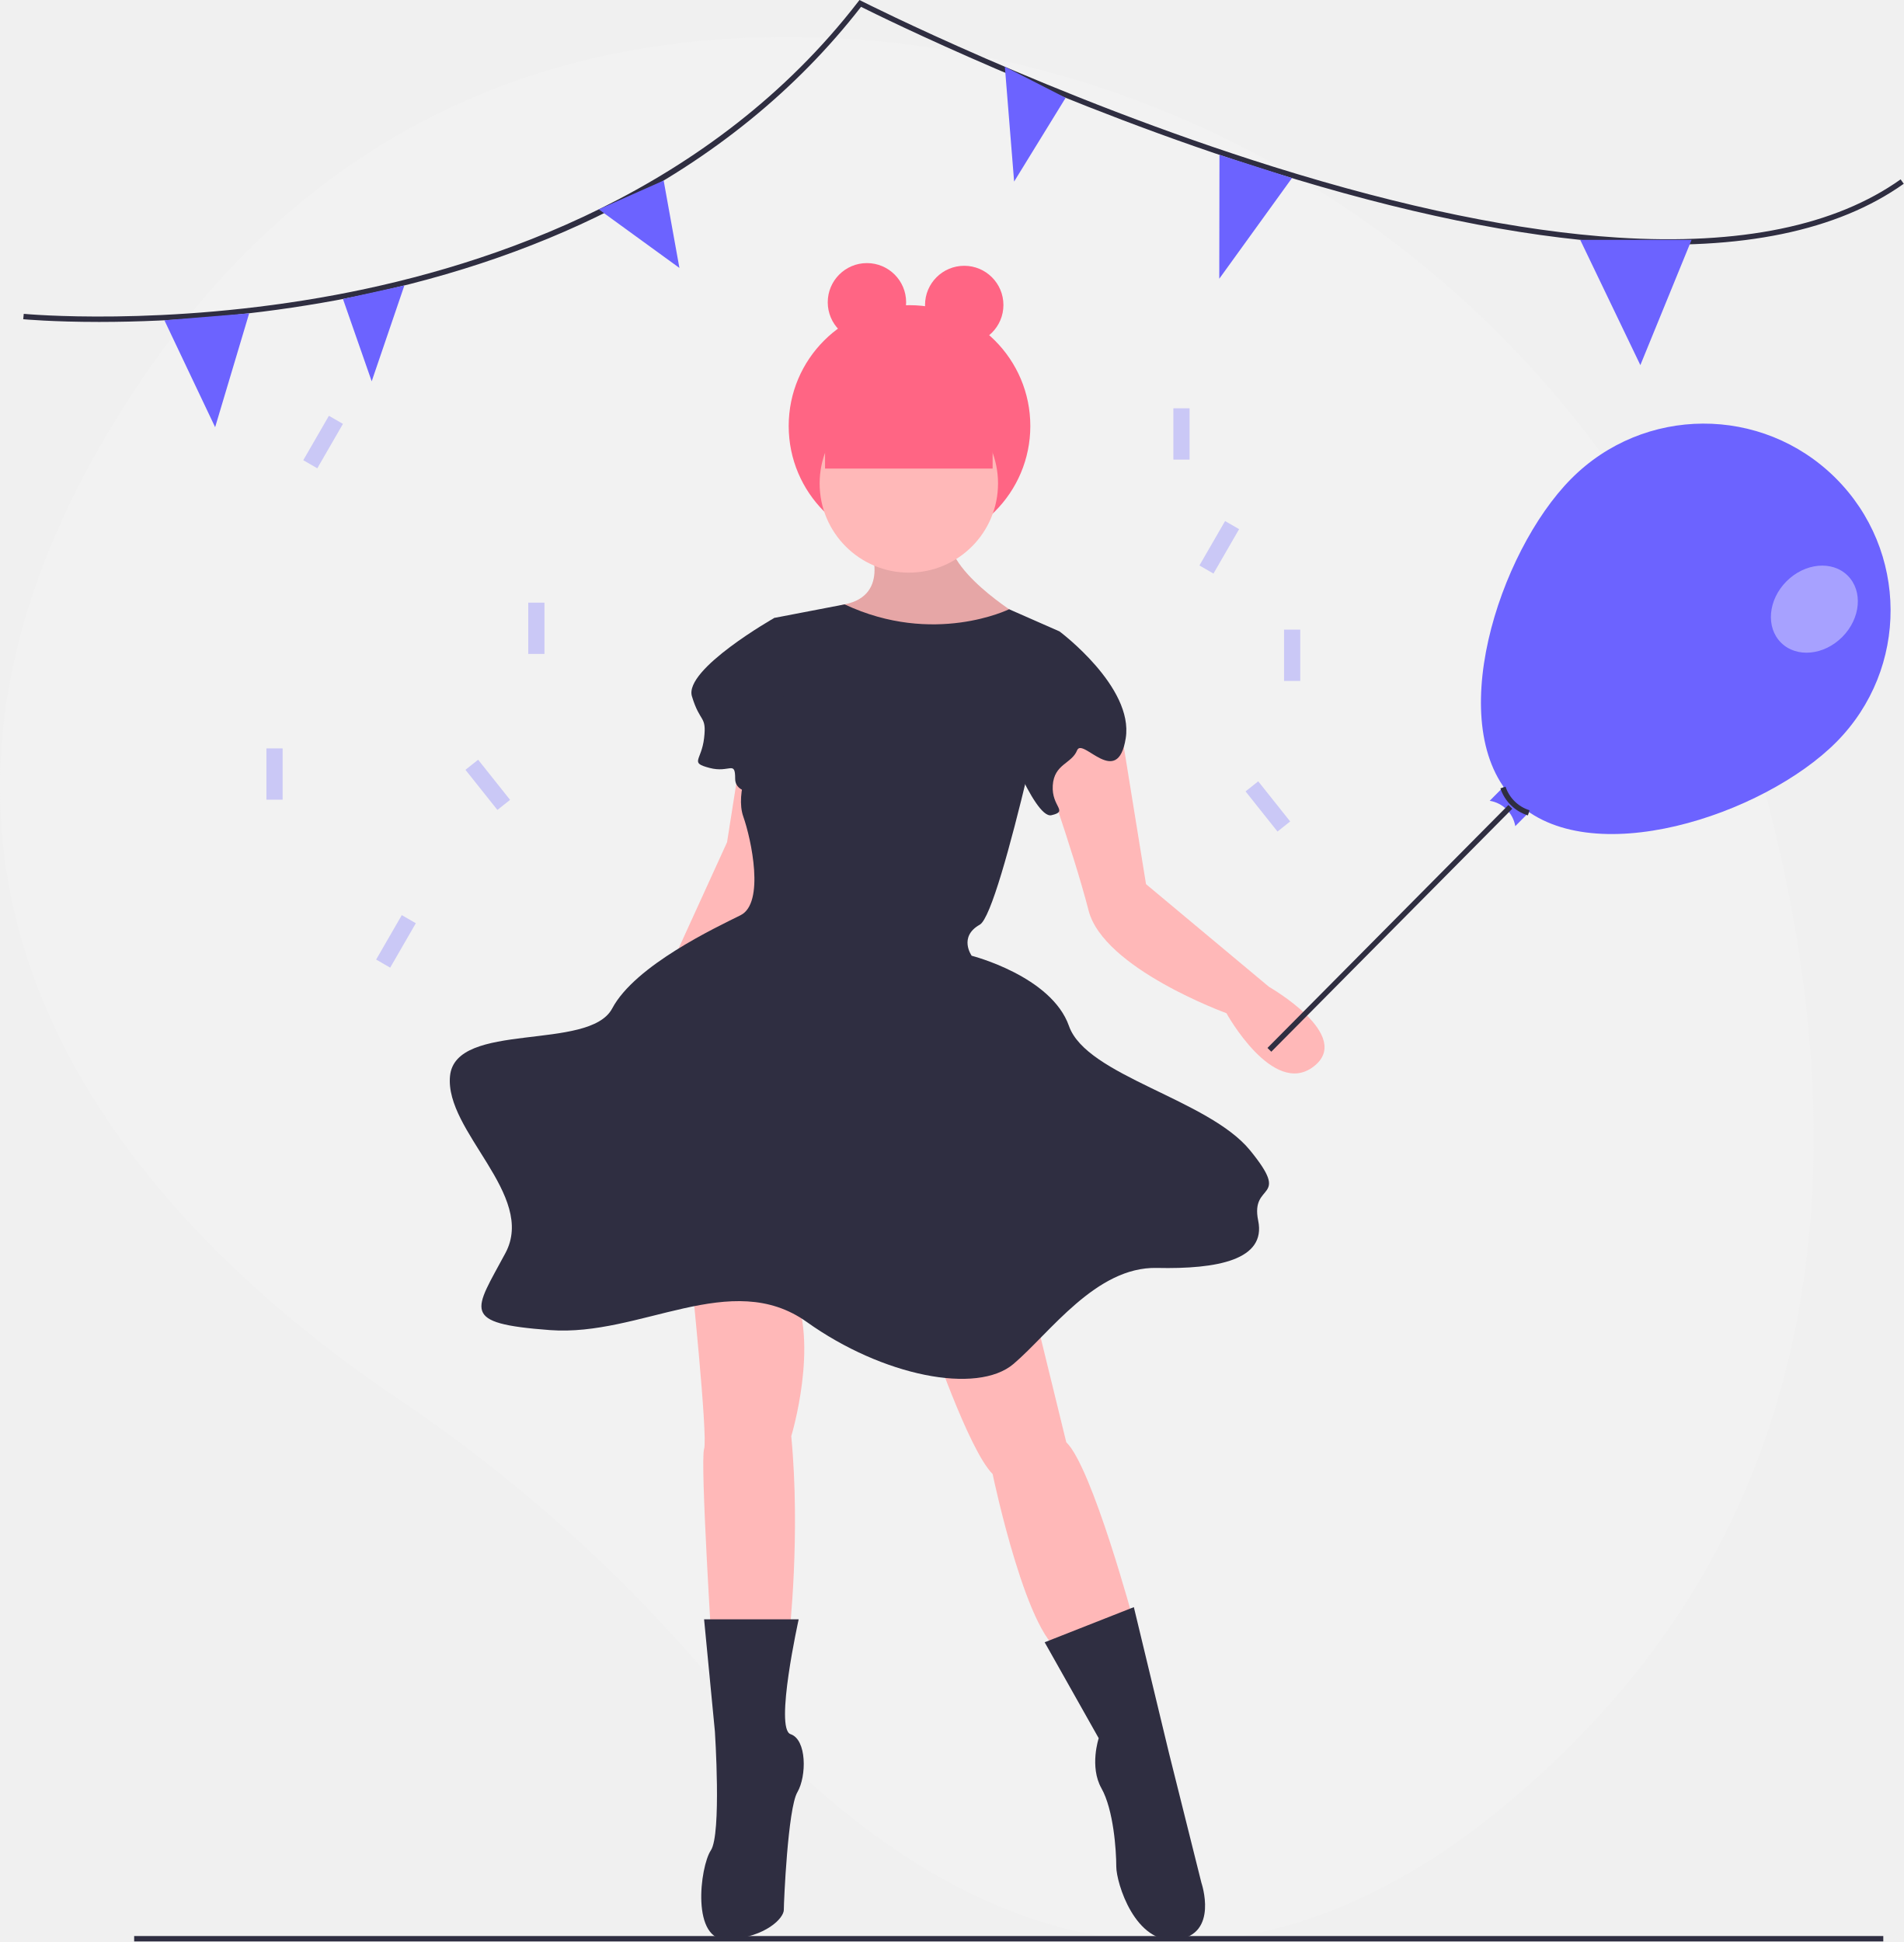
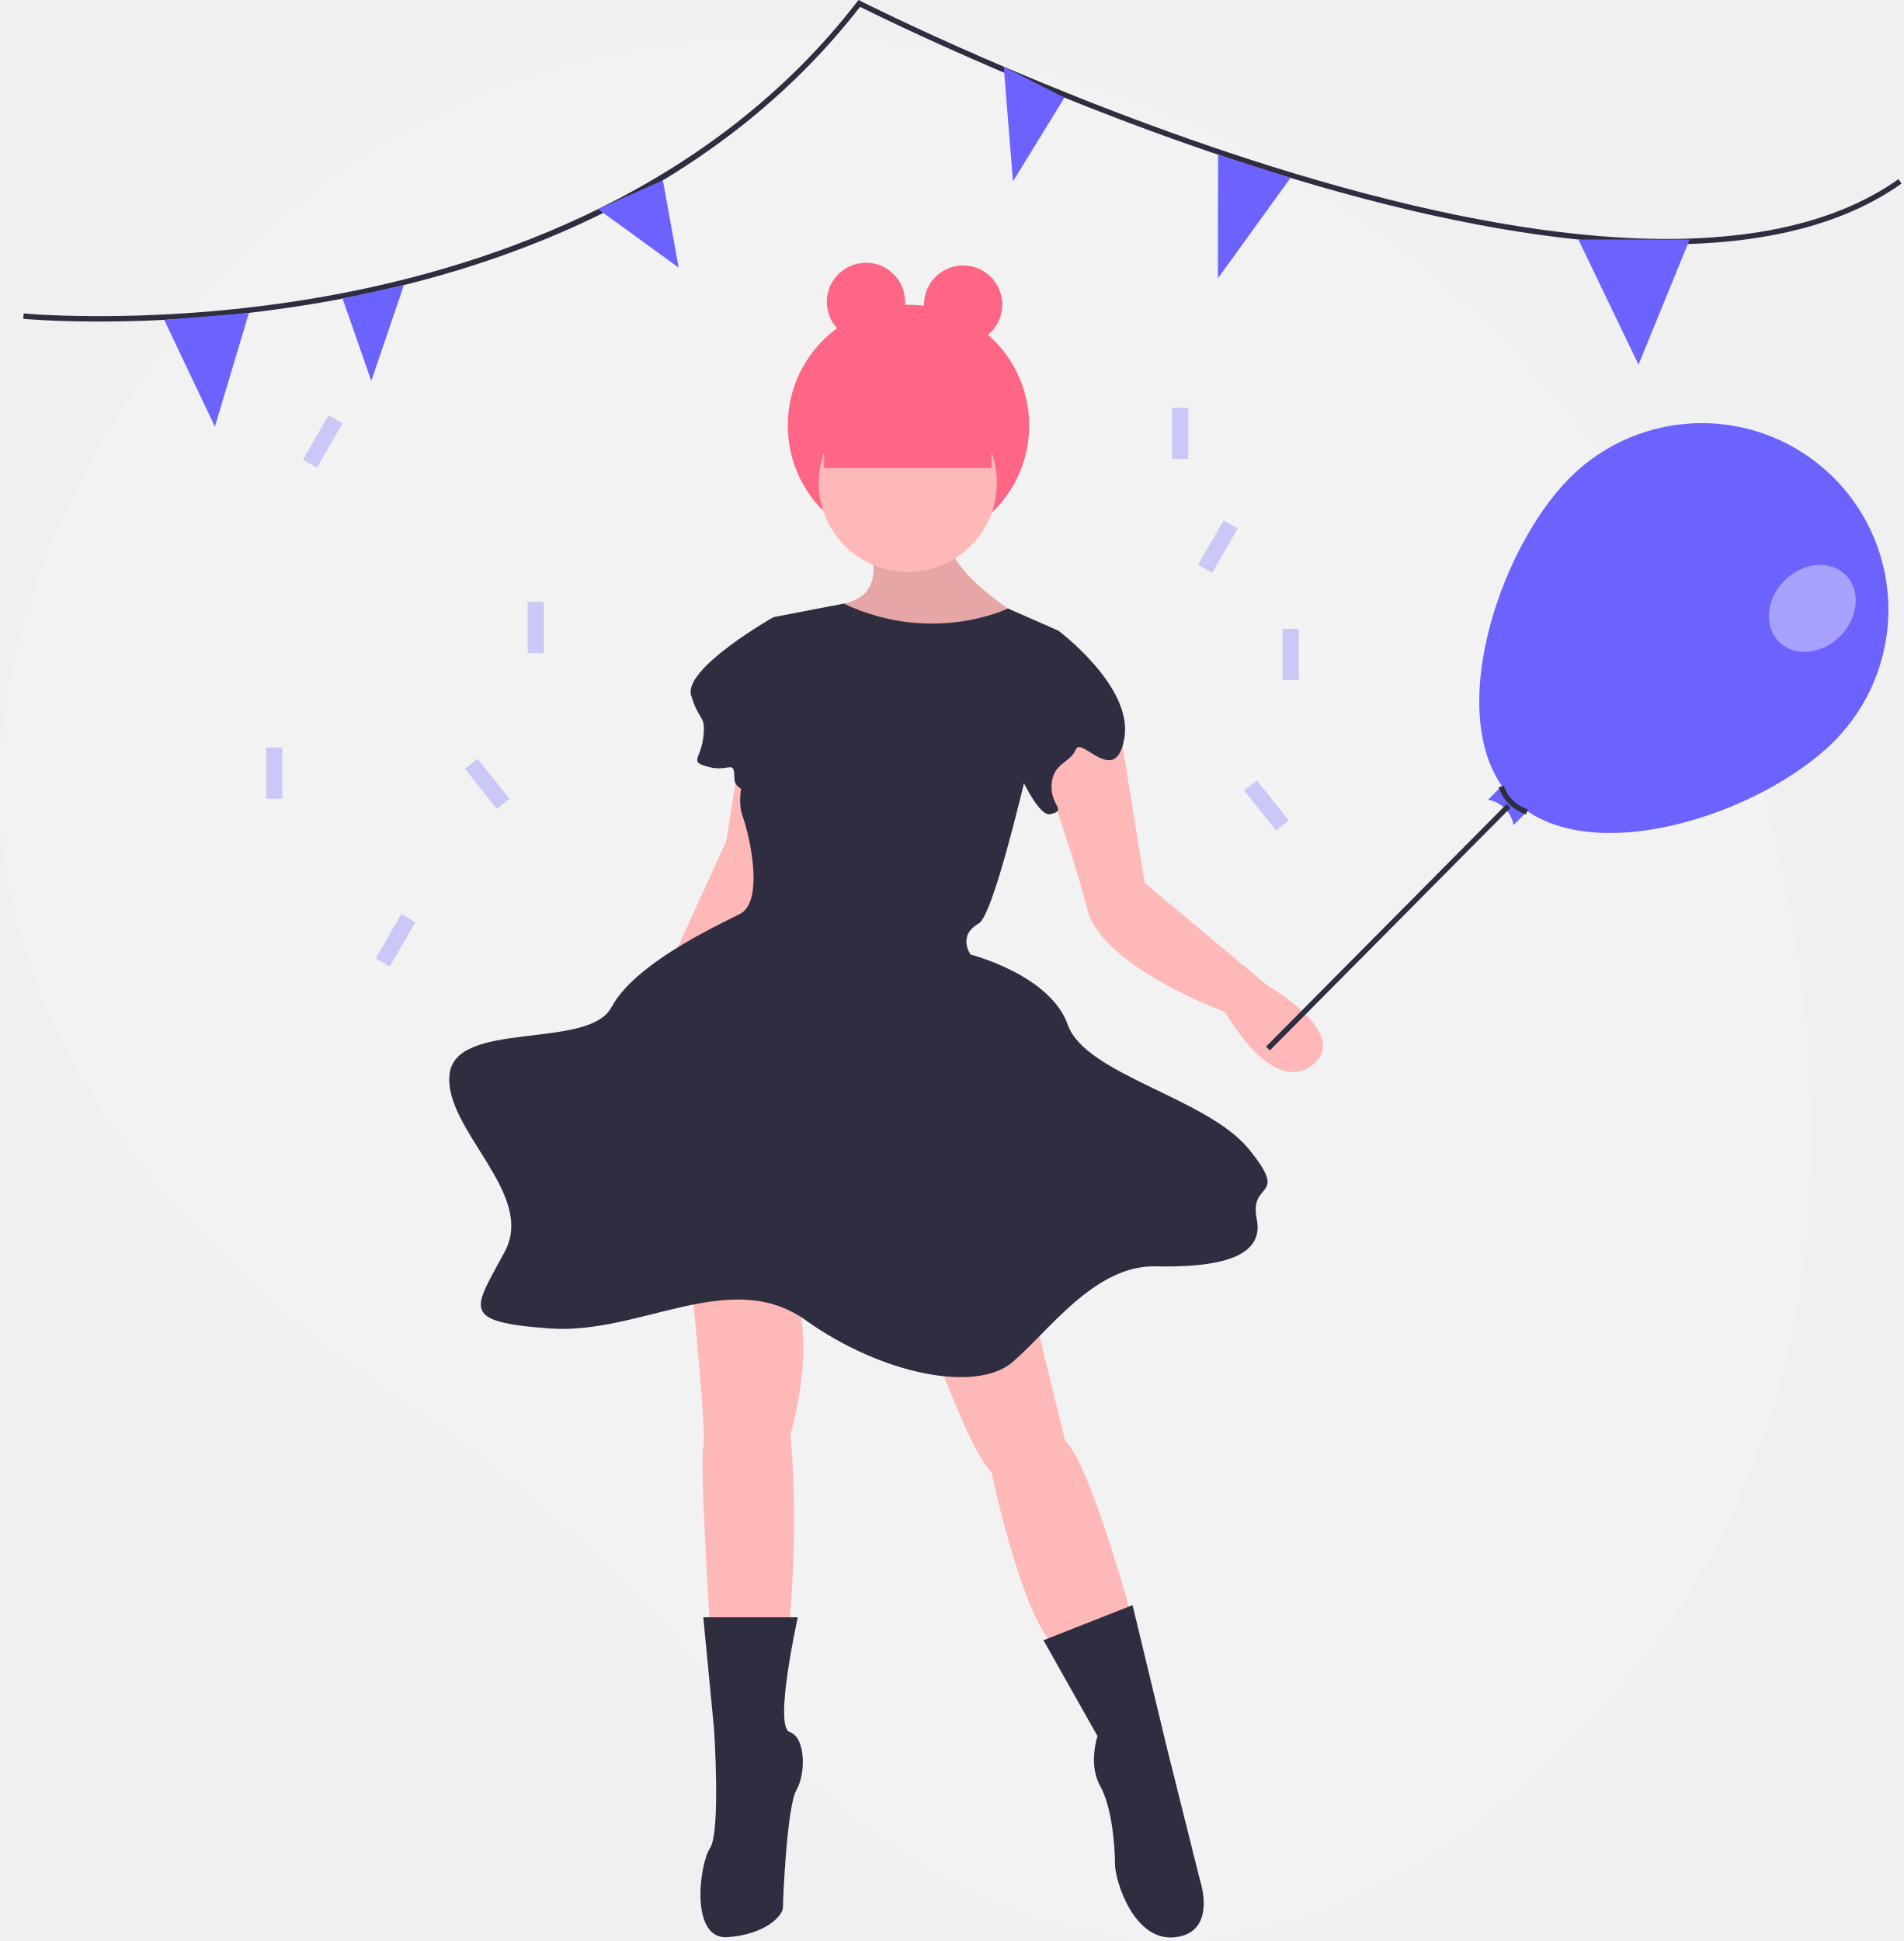
- <svg xmlns="http://www.w3.org/2000/svg" id="ec0dd667-d318-4b3f-ae69-b5acae297142" data-name="Layer 1" width="705.281" height="719.476" viewBox="0 0 705.281 719.476">
-   <path d="M903.085,390.69c-41.627-163.686-185.461-281.845-354.29-286.584-89.255-2.505-183.177,27.096-251.558,130.685-122.24,185.175,7.512,313.137,97.971,373.941A566.027,566.027,0,0,1,512.203,713.888c61.102,72.508,178.649,162.609,318.643,21.434C932.313,632.998,930.812,499.721,903.085,390.69Z" transform="translate(-247.3594 -90.26185)" fill="#f2f2f2" />
-   <path d="M569.285,291.646s8.511,19.026-9.012,22.53,20.528,21.028,20.528,21.028l29.54-5.007,15.02-11.516S595.32,300.658,599.325,286.639,569.285,291.646,569.285,291.646Z" transform="translate(-247.3594 -90.26185)" fill="#ffb8b8" />
-   <path d="M569.285,291.646s8.511,19.026-9.012,22.53,20.528,21.028,20.528,21.028l29.54-5.007,15.02-11.516S595.32,300.658,599.325,286.639,569.285,291.646,569.285,291.646Z" transform="translate(-247.3594 -90.26185)" opacity="0.1" />
-   <path d="M284.114,209.535c-17.358,0-27.919-.988-28.15-1.011l.194-1.99c.511.05,51.892,4.849,115.4-6.998C430.104,188.615,511.235,160.905,565.27,90.918l.506-.656.739.376c.697.354,70.647,35.769,152.745,61.444,48.182,15.069,91.054,23.884,127.425,26.2,45.332,2.888,80.587-4.371,104.798-21.568l1.158,1.631c-24.598,17.472-60.299,24.85-106.096,21.933-36.533-2.328-79.567-11.174-127.907-26.293-77.715-24.308-144.561-57.322-152.29-61.191-23.974,30.842-55.115,56.118-92.568,75.128-30.152,15.305-64.44,26.606-101.91,33.591A486.293,486.293,0,0,1,284.114,209.535Z" transform="translate(-247.3594 -90.26185)" fill="#2f2e41" />
-   <polygon points="60.902 118.658 92.312 116.075 79.702 158.267 60.902 118.658" fill="#6c63ff" />
-   <polygon points="127.054 110.767 137.702 141.267 149.812 105.756 127.054 110.767" fill="#6c63ff" />
-   <polygon points="221.828 77.567 251.702 99.267 245.864 66.884 221.828 77.567" fill="#6c63ff" />
-   <polygon points="372.272 24.735 375.702 67.267 394.786 36.237 372.272 24.735" fill="#6c63ff" />
-   <polygon points="585.415 88.861 607.702 135.267 626.671 88.861 585.415 88.861" fill="#6c63ff" />
-   <polygon points="451.776 57.373 451.702 103.267 478.626 65.982 451.776 57.373" fill="#6c63ff" />
-   <rect x="49.702" y="717.267" width="648" height="2" fill="#2f2e41" />
-   <circle cx="336.945" cy="157.819" r="44.757" fill="#ff6584" />
-   <path d="M660.908,349.724l11.015,68.092L717.484,455.867s31.542,18.024,16.522,29.54S701.713,465.63,701.713,465.63s-45.561-16.522-51.069-38.051-18.964-59.344-18.964-59.344Z" transform="translate(-247.3594 -90.26185)" fill="#ffb8b8" />
-   <path d="M503.196,560.508s6.509,62.084,5.007,66.59,3.004,75.602,3.004,75.602l28.538-6.509s4.256-37.3.751-73.849c0,0,10.514-34.547.501-54.574S503.196,560.508,503.196,560.508Z" transform="translate(-247.3594 -90.26185)" fill="#ffb8b8" />
-   <path d="M591.565,584.29s14.52,43.058,23.532,52.07c0,0,13.268,63.836,26.786,66.339S667.417,691.184,667.417,691.184s-15.521-57.578-25.034-66.59l-11.516-47.063Z" transform="translate(-247.3594 -90.26185)" fill="#ffb8b8" />
-   <path d="M543.25,690.183H508.202l4.005,41.556s2.503,38.051-1.502,44.059-7.51,34.051,6.509,33.05,20.528-8.016,20.528-11.02,1.502-37.551,5.007-43.559,3.505-19.526-2.503-21.529S543.25,690.183,543.25,690.183Z" transform="translate(-247.3594 -90.26185)" fill="#2f2e41" />
-   <path d="M634.372,698.694l20.027,35.548s-3.505,10.514,1.001,18.525,5.507,23.031,5.507,29.039,7.009,29.042,22.53,27.039,9.012-21.031,9.012-21.031l-12.016-48.065-13.018-54.073Z" transform="translate(-247.3594 -90.26185)" fill="#2f2e41" />
-   <polygon points="274.862 276.986 269.354 312.033 232.805 392.141 267.352 400.652 290.883 280.991 274.862 276.986" fill="#ffb8b8" />
-   <circle cx="336.695" cy="179.104" r="33.045" fill="#ffb8b8" />
-   <path d="M639.88,324.19,621.201,315.972s-27.884,13.725-60.928-1.796l-26.035,5.007s0,43.559-4.506,47.063-10.013,18.024-7.009,26.536,8.011,32.043-1.001,36.549-39.053,18.525-47.564,34.547-58.078,4.506-60.081,25.034,32.043,44.059,20.528,65.588-17.023,26.035,16.522,28.538,67.09-23.031,95.128-3.004,63.085,27.036,76.603,15.521,30.541-36.049,53.071-35.548,40.555-3.004,37.551-17.524,12.517-7.009-3.004-26.035-60.582-27.537-67.09-46.062-36.049-26.035-36.049-26.035-5.007-7.009,3.004-11.516S639.88,324.19,639.88,324.19Z" transform="translate(-247.3594 -90.26185)" fill="#2f2e41" />
-   <path d="M541.247,323.689l-7.009-4.506s-33.545,19.026-30.541,29.039,5.507,7.009,4.506,15.521-5.507,9.012,2.003,11.015,9.513-3.004,9.513,4.005,12.517,5.007,12.517,5.007Z" transform="translate(-247.3594 -90.26185)" fill="#2f2e41" />
-   <path d="M633.872,326.693l6.008-2.503s27.537,20.528,24.533,39.553-16.022-.501-18.024,4.506-8.511,5.007-9.012,13.018,6.008,9.513-.501,11.015-19.526-34.046-19.526-34.046Z" transform="translate(-247.3594 -90.26185)" fill="#2f2e41" />
-   <rect x="305.653" y="138.049" width="62.084" height="35.548" fill="#ff6584" />
-   <circle cx="321.174" cy="111.991" r="14.52" fill="#ff6584" />
-   <circle cx="357.217" cy="112.991" r="14.52" fill="#ff6584" />
-   <path d="M927.706,365.147c-26.912,27.15-91.872,48.665-119.022,21.753s-6.208-92.059,20.704-119.209A69.217,69.217,0,0,1,927.706,365.147Z" transform="translate(-247.3594 -90.26185)" fill="#6c63ff" />
-   <path d="M808.725,396.335a11.466,11.466,0,0,0-9.476-9.393l9.393-9.476,9.476,9.393Z" transform="translate(-247.3594 -90.26185)" fill="#6c63ff" />
-   <path d="M813.4,392.353a15.656,15.656,0,0,1-10.182-10.014l1.9-.621a13.654,13.654,0,0,0,8.883,8.728Z" transform="translate(-247.3594 -90.26185)" fill="#2f2e41" />
-   <rect x="698.879" y="433.202" width="126.757" height="2" transform="translate(-330.1584 579.414) rotate(-45.23741)" fill="#2f2e41" />
-   <ellipse cx="919.528" cy="315.944" rx="17.513" ry="14.594" transform="translate(-199.5538 656.3241) rotate(-45.25236)" fill="#fff" opacity="0.4" />
-   <rect x="98.702" y="277.267" width="6" height="19" fill="#6c63ff" opacity="0.3" />
-   <rect x="434.702" y="151.267" width="6" height="19" fill="#6c63ff" opacity="0.3" />
-   <rect x="195.702" y="223.267" width="6" height="19" fill="#6c63ff" opacity="0.3" />
-   <rect x="475.702" y="233.267" width="6" height="19" fill="#6c63ff" opacity="0.3" />
-   <rect x="425.062" y="371.529" width="6" height="19" transform="translate(-391.509 259.237) rotate(-38.5192)" fill="#6c63ff" opacity="0.3" />
-   <rect x="714.062" y="379.529" width="6" height="19" transform="translate(-333.6047 440.9603) rotate(-38.5192)" fill="#6c63ff" opacity="0.3" />
-   <rect x="391.062" y="429.529" width="6" height="19" transform="translate(24.94933 -228.4739) rotate(30)" fill="#6c63ff" opacity="0.3" />
-   <rect x="696.062" y="283.529" width="6" height="19" transform="translate(-7.18842 -400.5342) rotate(30)" fill="#6c63ff" opacity="0.3" />
-   <rect x="364.062" y="244.529" width="6" height="19" transform="translate(-71.16798 -239.7592) rotate(30)" fill="#6c63ff" opacity="0.3" />
+ <svg xmlns="http://www.w3.org/2000/svg" width="706" height="720" viewBox="0 0 706 720" fill="none">
+   <g clip-path="url(#clip0)">
+     <path d="M655.726 300.428C614.099 136.742 470.265 18.584 301.435 13.844C212.18 11.339 118.258 40.941 49.877 144.529C-72.363 329.704 57.389 457.666 147.848 518.47C191.551 547.906 230.93 583.299 264.844 623.626C325.946 696.133 443.493 786.235 583.486 645.06C684.954 542.736 683.453 409.459 655.726 300.428Z" fill="#F2F2F2" />
+     <path d="M321.926 201.384C321.926 201.384 330.437 220.409 312.914 223.914C295.39 227.419 333.441 244.942 333.441 244.942L362.981 239.936L378.001 228.42C378.001 228.42 347.961 210.396 351.966 196.377C355.972 182.358 321.926 201.384 321.926 201.384Z" fill="#FFB8B8" />
+     <path opacity="0.1" d="M321.926 201.384C321.926 201.384 330.437 220.409 312.914 223.914C295.39 227.419 333.441 244.942 333.441 244.942L362.981 239.936L378.001 228.42C378.001 228.42 347.961 210.396 351.966 196.377C355.972 182.358 321.926 201.384 321.926 201.384Z" fill="black" />
+     <path d="M36.754 119.273C19.396 119.273 8.835 118.285 8.604 118.262L8.799 116.272C9.31 116.322 60.69 121.121 124.199 109.274C182.744 98.353 263.876 70.644 317.91 0.656L318.417 0L319.155 0.376C319.852 0.73 389.802 36.145 471.9 61.82C520.082 76.889 562.954 85.704 599.325 88.02C644.657 90.908 679.912 83.649 704.123 66.452L705.281 68.082C680.683 85.554 644.982 92.933 599.185 90.015C562.652 87.688 519.618 78.841 471.278 63.722C393.563 39.414 326.717 6.399 318.988 2.53C295.014 33.373 263.873 58.648 226.42 77.659C196.268 92.964 161.98 104.265 124.51 111.25C95.561 116.575 66.189 119.26 36.754 119.273V119.273Z" fill="#2F2E41" />
+     <path d="M60.902 118.658L92.312 116.075L79.702 158.267L60.902 118.658Z" fill="#6C63FF" />
+     <path d="M127.054 110.767L137.702 141.267L149.812 105.756L127.054 110.767Z" fill="#6C63FF" />
+     <path d="M221.828 77.567L251.702 99.267L245.864 66.884L221.828 77.567Z" fill="#6C63FF" />
+     <path d="M372.272 24.735L375.702 67.267L394.786 36.237L372.272 24.735Z" fill="#6C63FF" />
+     <path d="M585.415 88.861L607.702 135.267L626.671 88.861H585.415Z" fill="#6C63FF" />
+     <path d="M451.776 57.373L451.702 103.267L478.626 65.982L451.776 57.373Z" fill="#6C63FF" />
+     <path d="M336.945 202.575C361.664 202.575 381.702 182.537 381.702 157.818C381.702 133.1 361.664 113.062 336.945 113.062C312.227 113.062 292.188 133.1 292.188 157.818C292.188 182.537 312.227 202.575 336.945 202.575Z" fill="#FF6584" />
+     <path d="M413.549 259.462L424.563 327.554L470.125 365.605C470.125 365.605 501.667 383.629 486.647 395.145C471.627 406.66 454.354 375.368 454.354 375.368C454.354 375.368 408.792 358.846 403.285 337.317C397.777 315.788 384.32 277.973 384.32 277.973L413.549 259.462Z" fill="#FFB8B8" />
+     <path d="M255.836 470.246C255.836 470.246 262.345 532.33 260.843 536.836C259.341 541.342 263.847 612.438 263.847 612.438L292.385 605.929C292.385 605.929 296.641 568.629 293.136 532.08C293.136 532.08 303.65 497.533 293.637 477.506C283.623 457.479 255.836 470.246 255.836 470.246Z" fill="#FFB8B8" />
+     <path d="M344.205 494.029C344.205 494.029 358.725 537.087 367.737 546.099C367.737 546.099 381.005 609.935 394.523 612.438C408.041 614.941 420.057 600.923 420.057 600.923C420.057 600.923 404.536 543.345 395.024 534.333L383.508 487.27L344.205 494.029Z" fill="#FFB8B8" />
+     <path d="M295.89 599.921H260.843L264.848 641.477C264.848 641.477 267.351 679.528 263.346 685.536C259.341 691.544 255.836 719.588 269.855 718.586C283.874 717.585 290.382 710.57 290.382 707.566C290.382 704.562 291.884 670.015 295.389 664.007C298.894 657.999 298.894 644.481 292.886 642.478C286.878 640.476 295.89 599.921 295.89 599.921Z" fill="#2F2E41" />
+     <path d="M387.013 608.432L407.04 643.98C407.04 643.98 403.535 654.495 408.041 662.505C412.547 670.516 413.548 685.536 413.548 691.544C413.548 697.553 420.558 720.586 436.079 718.584C451.6 716.581 445.091 697.553 445.091 697.553L433.075 649.488L420.057 595.415L387.013 608.432Z" fill="#2F2E41" />
+     <path d="M274.862 276.986L269.354 312.033L232.805 392.141L267.352 400.652L290.883 280.991L274.862 276.986Z" fill="#FFB8B8" />
+     <path d="M336.695 212.149C354.945 212.149 369.739 197.354 369.739 179.104C369.739 160.854 354.945 146.06 336.695 146.06C318.445 146.06 303.65 160.854 303.65 179.104C303.65 197.354 318.445 212.149 336.695 212.149Z" fill="#FFB8B8" />
+     <path d="M392.52 233.928L373.841 225.71C373.841 225.71 345.958 239.435 312.913 223.914L286.878 228.921C286.878 228.921 286.878 272.48 282.372 275.984C277.866 279.489 272.358 294.008 275.362 302.52C278.366 311.031 283.373 334.563 274.361 339.069C265.349 343.575 235.309 357.594 226.797 373.616C218.286 389.637 168.719 378.122 166.716 398.649C164.713 419.177 198.759 442.709 187.244 464.238C175.728 485.767 170.221 490.273 203.766 492.776C237.311 495.28 270.856 469.745 298.894 489.772C326.932 509.799 361.979 516.809 375.497 505.293C389.016 493.778 406.038 469.245 428.569 469.745C451.099 470.246 469.123 466.741 466.119 452.222C463.115 437.702 478.636 445.212 463.115 426.187C447.594 407.161 402.534 398.649 396.025 380.125C389.516 361.6 359.976 354.089 359.976 354.089C359.976 354.089 354.97 347.08 362.98 342.574C370.991 338.068 392.52 233.928 392.52 233.928Z" fill="#2F2E41" />
+     <path d="M293.887 233.427L286.878 228.921C286.878 228.921 253.333 247.947 256.337 257.96C259.341 267.974 261.844 264.969 260.843 273.481C259.842 281.992 255.335 282.493 262.846 284.496C270.356 286.498 272.358 281.492 272.358 288.501C272.358 295.511 284.875 293.508 284.875 293.508L293.887 233.427Z" fill="#2F2E41" />
+     <path d="M386.513 236.431L392.521 233.928C392.521 233.928 420.058 254.455 417.054 273.481C414.05 292.507 401.032 272.98 399.029 277.987C397.027 282.994 390.518 282.994 390.017 291.005C389.517 299.015 396.025 300.517 389.517 302.019C383.008 303.521 369.99 267.974 369.99 267.974L386.513 236.431Z" fill="#2F2E41" />
+     <path d="M367.737 138.049H305.653V173.597H367.737V138.049Z" fill="#FF6584" />
+     <path d="M321.174 126.51C329.193 126.51 335.693 120.009 335.693 111.99C335.693 103.971 329.193 97.471 321.174 97.471C313.155 97.471 306.654 103.971 306.654 111.99C306.654 120.009 313.155 126.51 321.174 126.51Z" fill="#FF6584" />
+     <path d="M357.218 127.51C365.237 127.51 371.737 121.009 371.737 112.99C371.737 104.971 365.237 98.471 357.218 98.471C349.199 98.471 342.698 104.971 342.698 112.99C342.698 121.009 349.199 127.51 357.218 127.51Z" fill="#FF6584" />
+     <path d="M680.346 274.886C653.434 302.035 588.474 323.55 561.324 296.639C534.174 269.727 555.116 204.58 582.028 177.43C594.952 164.395 612.524 157.028 630.88 156.948C649.236 156.868 666.872 164.083 679.908 177.005C692.945 189.928 700.315 207.499 700.397 225.855C700.479 244.211 693.267 261.847 680.346 274.886V274.886Z" fill="#6C63FF" />
+     <path d="M561.366 306.074C560.964 303.715 559.834 301.541 558.135 299.857C556.436 298.172 554.252 297.062 551.89 296.681L561.283 287.204L570.759 296.597L561.366 306.074Z" fill="#6C63FF" />
+     <path d="M566.041 302.09C563.671 301.348 561.512 300.053 559.742 298.312C557.972 296.571 556.641 294.433 555.859 292.076L557.76 291.455C558.442 293.51 559.604 295.373 561.148 296.891C562.693 298.408 564.576 299.537 566.643 300.183L566.041 302.09Z" fill="#2F2E41" />
+     <path d="M558.817 298.236L469.559 388.237L470.979 389.646L560.237 299.644L558.817 298.236Z" fill="#2F2E41" />
+     <path opacity="0.4" d="M682.533 235.956C689.342 229.087 690.221 218.918 684.497 213.244C678.773 207.57 668.612 208.539 661.803 215.408C654.994 222.277 654.115 232.446 659.839 238.12C665.564 243.794 675.724 242.825 682.533 235.956Z" fill="white" />
+     <path opacity="0.3" d="M104.702 277.268H98.702V296.268H104.702V277.268Z" fill="#6C63FF" />
+     <path opacity="0.3" d="M440.702 151.268H434.702V170.268H440.702V151.268Z" fill="#6C63FF" />
+     <path opacity="0.3" d="M201.702 223.268H195.702V242.268H201.702V223.268Z" fill="#6C63FF" />
+     <path opacity="0.3" d="M481.702 233.268H475.702V252.268H481.702V233.268Z" fill="#6C63FF" />
+     <path opacity="0.3" d="M177.133 281.465L172.438 285.202L184.271 300.068L188.966 296.331L177.133 281.465Z" fill="#6C63FF" />
+     <path opacity="0.3" d="M466.133 289.465L461.438 293.202L473.271 308.068L477.966 304.331L466.133 289.465Z" fill="#6C63FF" />
+     <path opacity="0.3" d="M154.051 342.04L148.854 339.04L139.354 355.495L144.551 358.495L154.051 342.04Z" fill="#6C63FF" />
+     <path opacity="0.3" d="M459.051 196.04L453.854 193.04L444.354 209.495L449.551 212.495L459.051 196.04Z" fill="#6C63FF" />
+     <path opacity="0.3" d="M127.051 157.04L121.854 154.04L112.354 170.495L117.551 173.495L127.051 157.04Z" fill="#6C63FF" />
+   </g>
+   <defs>
+     <clipPath id="clip0">
+       <rect width="705.281" height="719.476" fill="white" />
+     </clipPath>
+   </defs>
</svg>
